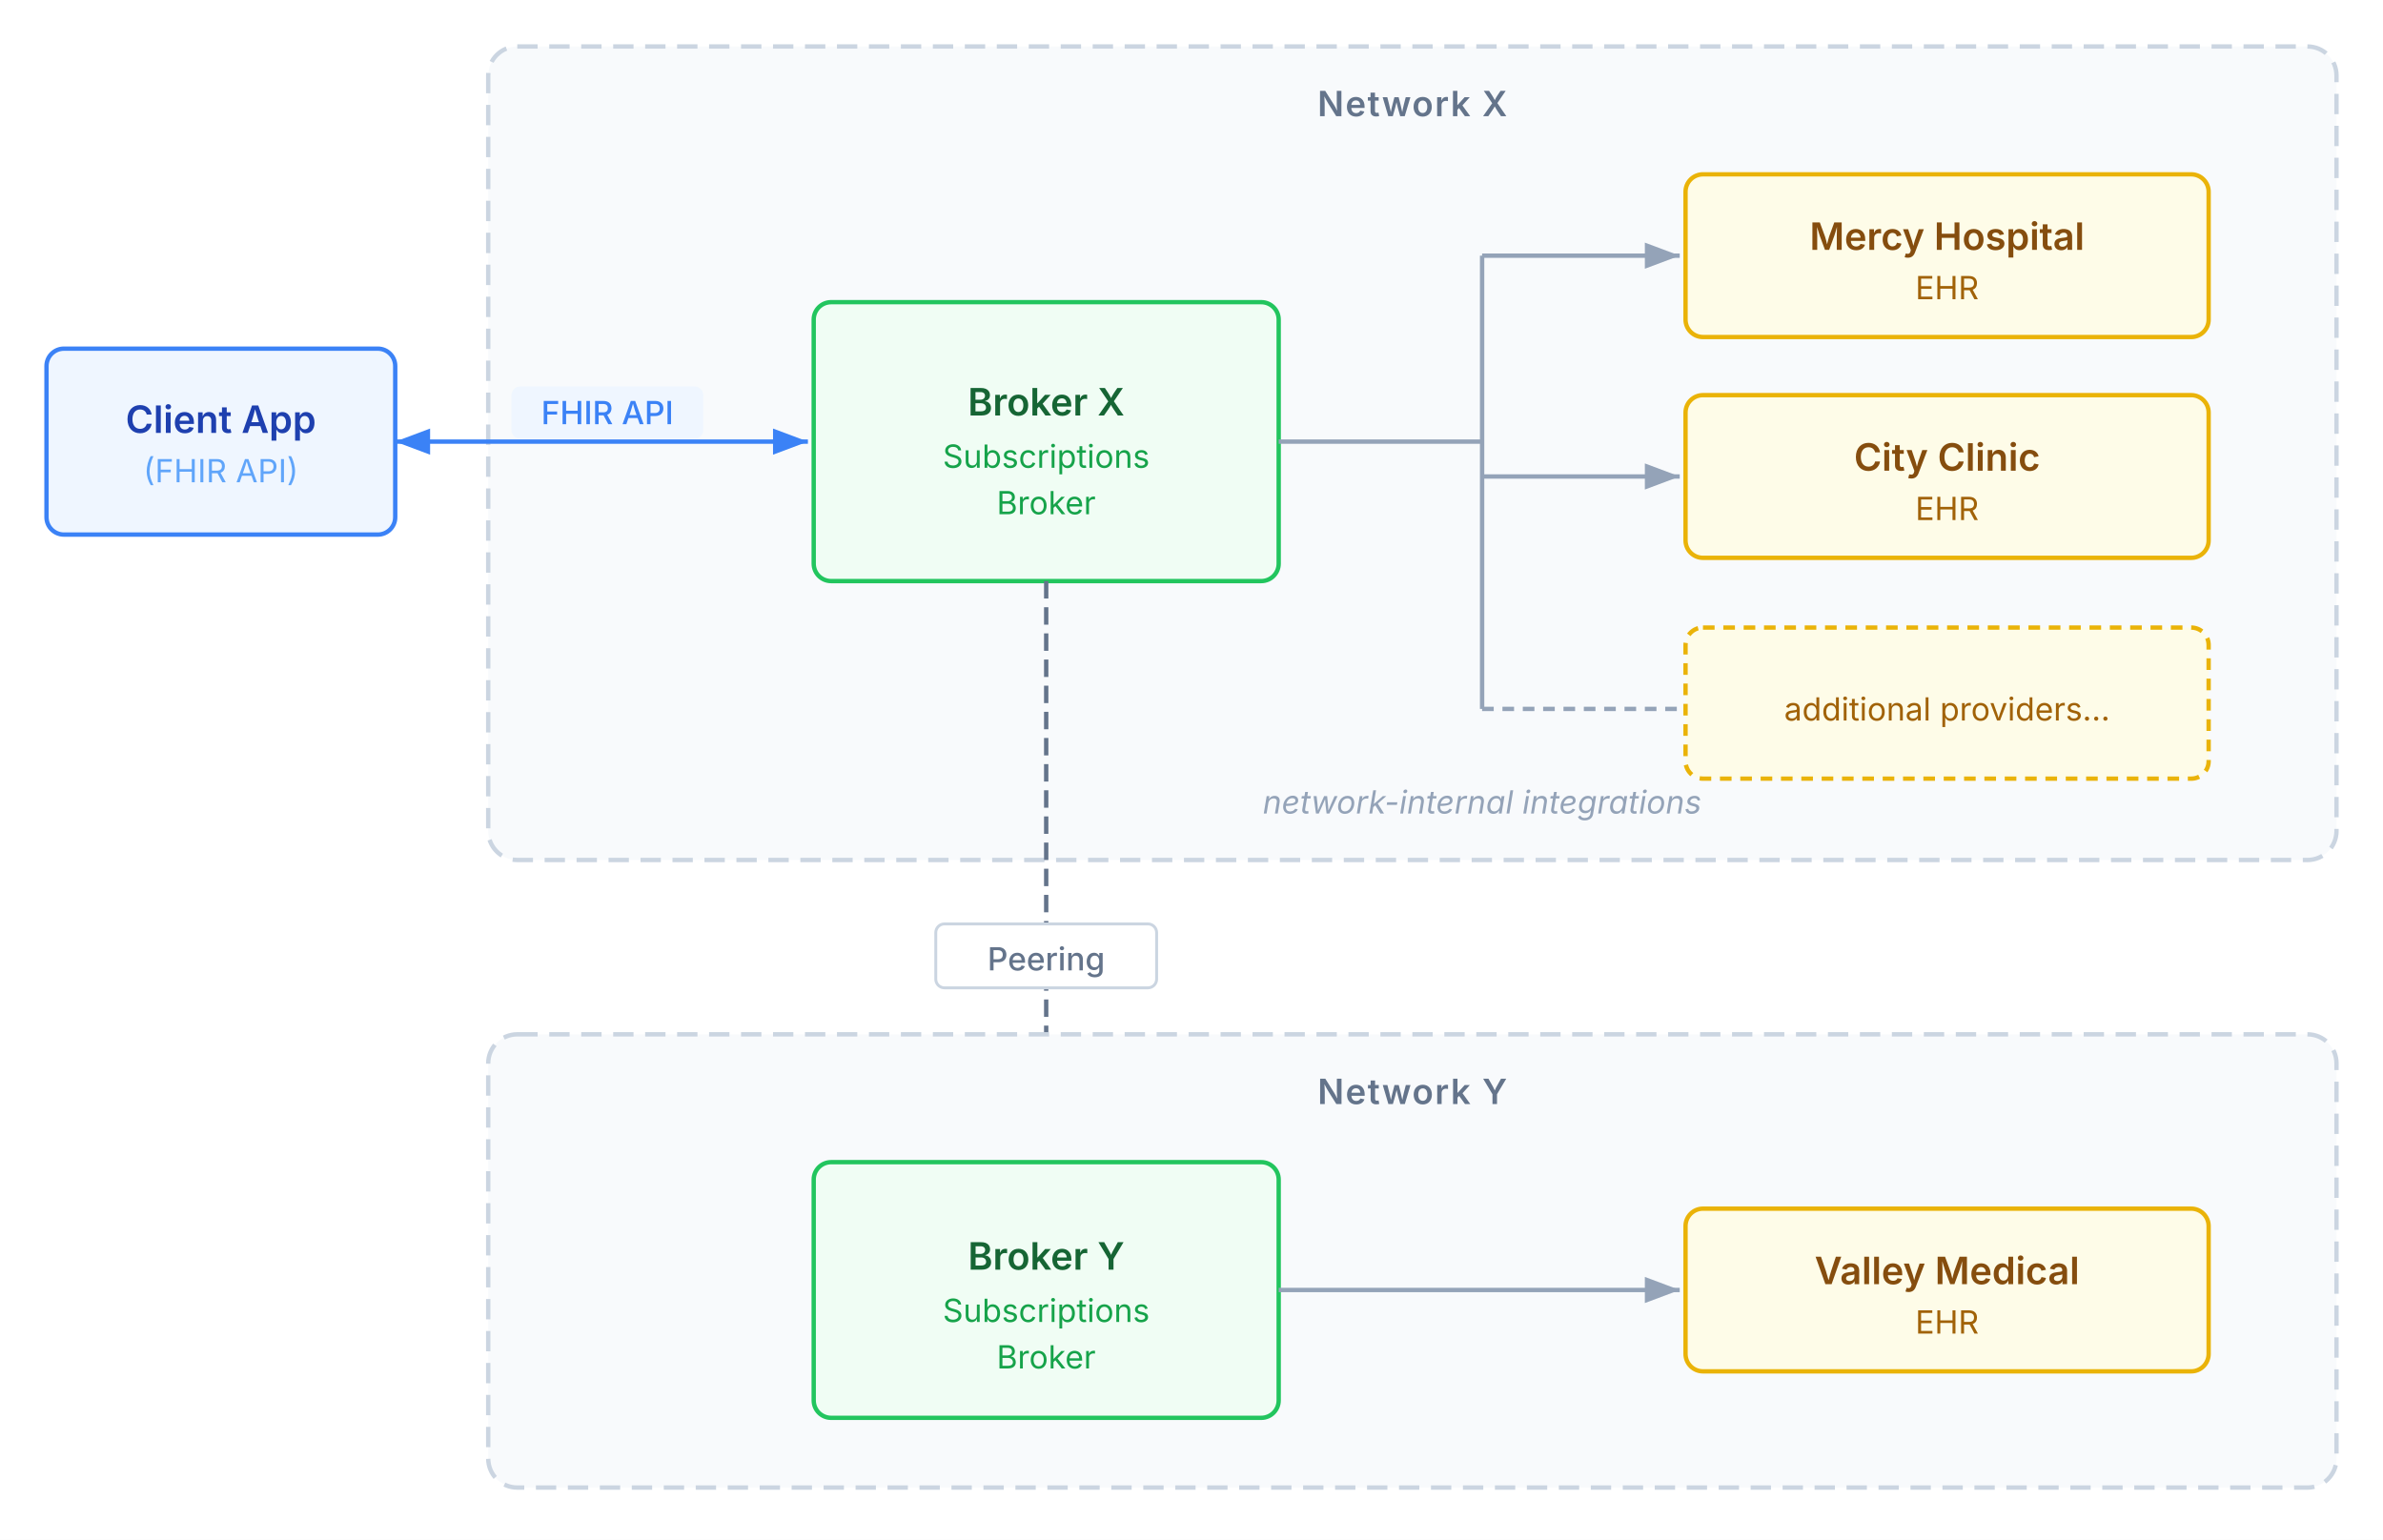
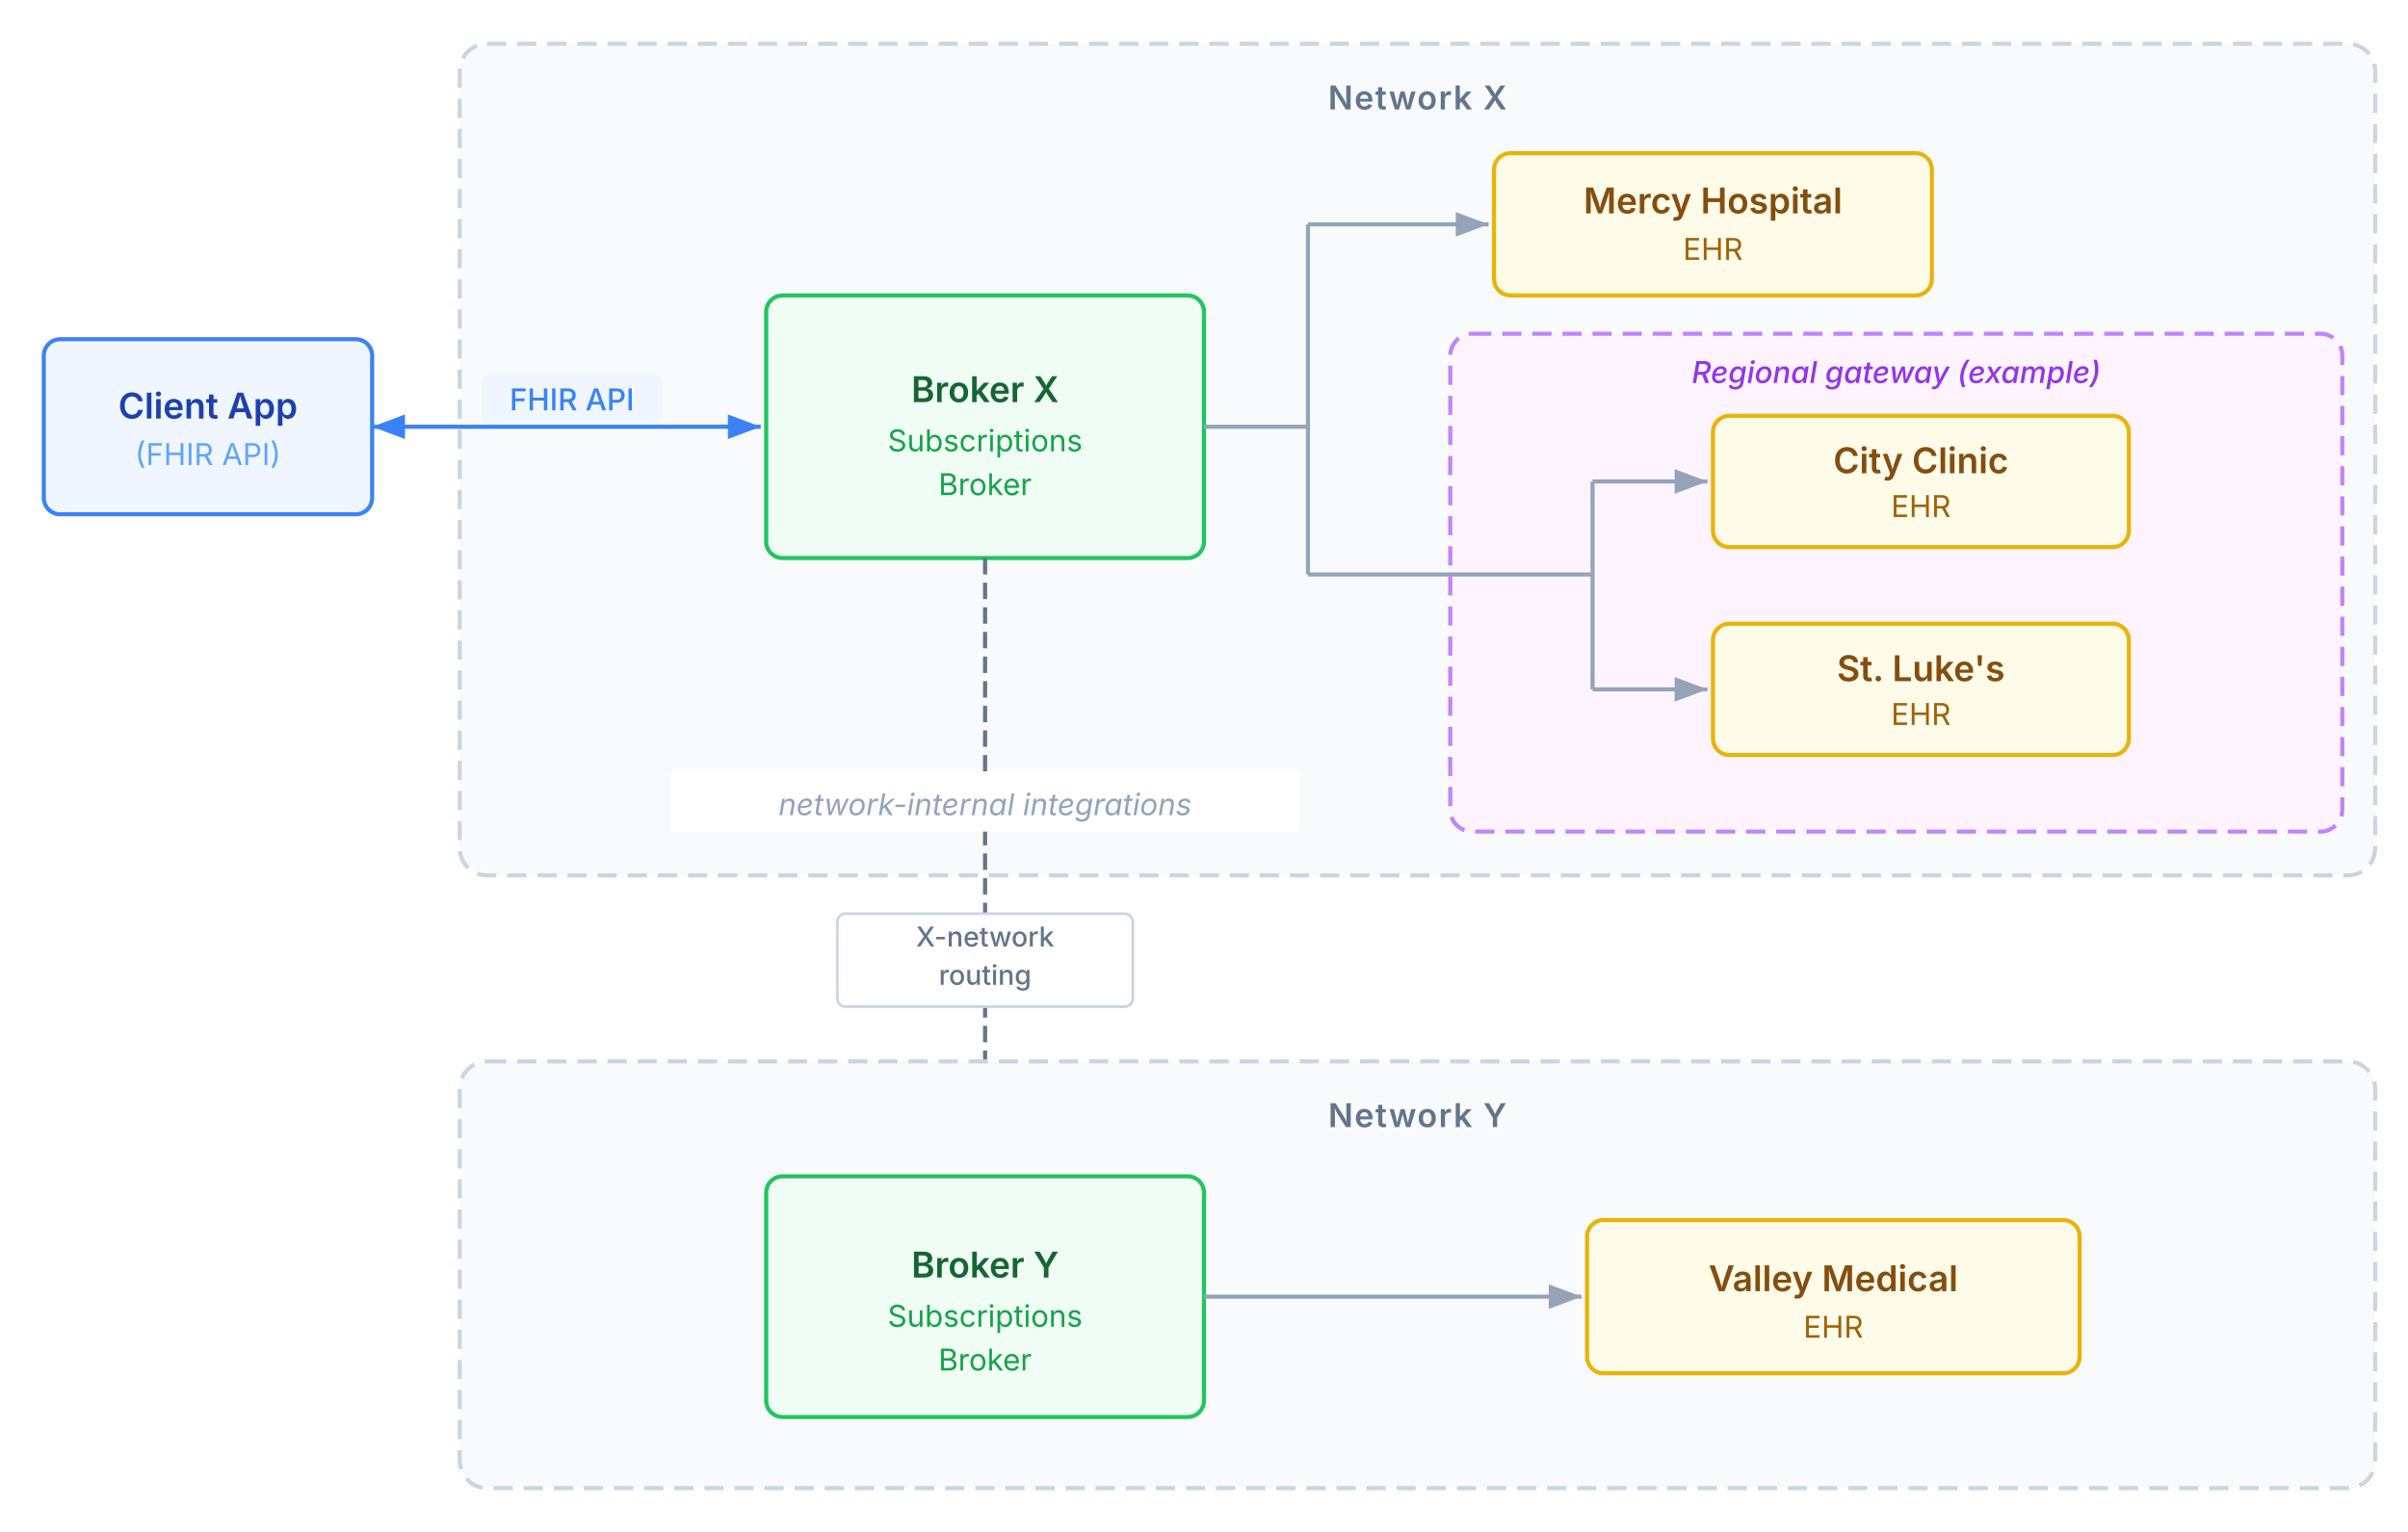
- <svg xmlns="http://www.w3.org/2000/svg" viewBox="0 0 820 530" font-family="'Inter', 'Segoe UI', system-ui, sans-serif">
-   <rect width="820" height="530" fill="white" />
+ <svg xmlns="http://www.w3.org/2000/svg" viewBox="0 0 880 560" font-family="'Inter', 'Segoe UI', system-ui, sans-serif">
+   <rect width="880" height="560" fill="white" />
  <style>
    .box { stroke-width: 1.5; }
    .label-primary { font-size: 13px; font-weight: 600; }
    .label-secondary { font-size: 11px; }
    .network-label { font-size: 12px; font-weight: 600; letter-spacing: 0.5px; text-transform: uppercase; }
    .connector { fill: none; stroke-width: 1.5; }
    .annotation { font-size: 11px; font-style: italic; }
  </style>
  <defs>
    <marker id="arr-blue" viewBox="0 0 8 6" refX="8" refY="3" markerWidth="8" markerHeight="6" orient="auto-start-reverse">
      <path d="M0,0 L8,3 L0,6 Z" fill="#3b82f6" />
    </marker>
    <marker id="arr-gray" viewBox="0 0 8 6" refX="8" refY="3" markerWidth="8" markerHeight="6" orient="auto">
      <path d="M0,0 L8,3 L0,6 Z" fill="#94a3b8" />
    </marker>
  </defs>
-   <rect x="168" y="16" width="636" height="280" rx="10" fill="#f8fafc" stroke="#cbd5e1" stroke-width="1.5" stroke-dasharray="7 4" />
-   <text x="486" y="40" text-anchor="middle" class="network-label" fill="#64748b">Network X</text>
-   <rect x="16" y="120" width="120" height="64" rx="6" class="box" fill="#eff6ff" stroke="#3b82f6" />
-   <text x="76" y="149" text-anchor="middle" class="label-primary" fill="#1e40af">Client App</text>
-   <text x="76" y="166" text-anchor="middle" class="label-secondary" fill="#60a5fa">(FHIR API)</text>
-   <rect x="280" y="104" width="160" height="96" rx="6" class="box" fill="#f0fdf4" stroke="#22c55e" />
-   <text x="360" y="143" text-anchor="middle" class="label-primary" fill="#166534">Broker X</text>
-   <text x="360" y="161" text-anchor="middle" class="label-secondary" fill="#16a34a">Subscriptions</text>
-   <text x="360" y="177" text-anchor="middle" class="label-secondary" fill="#16a34a">Broker</text>
-   <line x1="136" y1="152" x2="278" y2="152" class="connector" stroke="#3b82f6" marker-start="url(#arr-blue)" marker-end="url(#arr-blue)" />
-   <rect x="176" y="133" width="66" height="18" rx="3" fill="#eff6ff" />
-   <text x="209" y="146" text-anchor="middle" font-size="11" font-weight="500" fill="#3b82f6">FHIR API</text>
-   <line x1="440" y1="152" x2="510" y2="152" class="connector" stroke="#94a3b8" />
-   <line x1="510" y1="88" x2="510" y2="244" class="connector" stroke="#94a3b8" />
-   <rect x="580" y="60" width="180" height="56" rx="6" class="box" fill="#fefce8" stroke="#eab308" />
-   <text x="670" y="86" text-anchor="middle" class="label-primary" fill="#854d0e">Mercy Hospital</text>
-   <text x="670" y="103" text-anchor="middle" class="label-secondary" fill="#a16207">EHR</text>
-   <line x1="510" y1="88" x2="578" y2="88" class="connector" stroke="#94a3b8" marker-end="url(#arr-gray)" />
-   <rect x="580" y="136" width="180" height="56" rx="6" class="box" fill="#fefce8" stroke="#eab308" />
-   <text x="670" y="162" text-anchor="middle" class="label-primary" fill="#854d0e">City Clinic</text>
-   <text x="670" y="179" text-anchor="middle" class="label-secondary" fill="#a16207">EHR</text>
-   <line x1="510" y1="164" x2="578" y2="164" class="connector" stroke="#94a3b8" marker-end="url(#arr-gray)" />
-   <rect x="580" y="216" width="180" height="52" rx="6" class="box" fill="#fefce8" stroke="#eab308" stroke-dasharray="4 3" />
-   <text x="670" y="248" text-anchor="middle" class="label-secondary" fill="#a16207">additional providers...</text>
-   <line x1="510" y1="244" x2="578" y2="244" class="connector" stroke="#94a3b8" stroke-dasharray="4 3" />
-   <text x="510" y="280" text-anchor="middle" class="annotation" fill="#94a3b8">network-internal integrations</text>
-   <line x1="360" y1="200" x2="360" y2="370" class="connector" stroke="#64748b" stroke-dasharray="6 3" />
-   <rect x="322" y="318" width="76" height="22" rx="3" fill="white" stroke="#cbd5e1" stroke-width="1" />
-   <text x="360" y="334" text-anchor="middle" font-size="11" font-weight="500" fill="#64748b">Peering</text>
-   <rect x="168" y="356" width="636" height="156" rx="10" fill="#f8fafc" stroke="#cbd5e1" stroke-width="1.5" stroke-dasharray="7 4" />
-   <text x="486" y="380" text-anchor="middle" class="network-label" fill="#64748b">Network Y</text>
-   <rect x="280" y="400" width="160" height="88" rx="6" class="box" fill="#f0fdf4" stroke="#22c55e" />
-   <text x="360" y="437" text-anchor="middle" class="label-primary" fill="#166534">Broker Y</text>
-   <text x="360" y="455" text-anchor="middle" class="label-secondary" fill="#16a34a">Subscriptions</text>
-   <text x="360" y="471" text-anchor="middle" class="label-secondary" fill="#16a34a">Broker</text>
-   <rect x="580" y="416" width="180" height="56" rx="6" class="box" fill="#fefce8" stroke="#eab308" />
-   <text x="670" y="442" text-anchor="middle" class="label-primary" fill="#854d0e">Valley Medical</text>
-   <text x="670" y="459" text-anchor="middle" class="label-secondary" fill="#a16207">EHR</text>
-   <line x1="440" y1="444" x2="578" y2="444" class="connector" stroke="#94a3b8" marker-end="url(#arr-gray)" />
+   <rect x="168" y="16" width="700" height="304" rx="10" fill="#f8fafc" stroke="#cbd5e1" stroke-width="1.5" stroke-dasharray="7 4" />
+   <text x="518" y="40" text-anchor="middle" class="network-label" fill="#64748b">Network X</text>
+   <rect x="16" y="124" width="120" height="64" rx="6" class="box" fill="#eff6ff" stroke="#3b82f6" />
+   <text x="76" y="153" text-anchor="middle" class="label-primary" fill="#1e40af">Client App</text>
+   <text x="76" y="170" text-anchor="middle" class="label-secondary" fill="#60a5fa">(FHIR API)</text>
+   <rect x="280" y="108" width="160" height="96" rx="6" class="box" fill="#f0fdf4" stroke="#22c55e" />
+   <text x="360" y="147" text-anchor="middle" class="label-primary" fill="#166534">Broker X</text>
+   <text x="360" y="165" text-anchor="middle" class="label-secondary" fill="#16a34a">Subscriptions</text>
+   <text x="360" y="181" text-anchor="middle" class="label-secondary" fill="#16a34a">Broker</text>
+   <line x1="136" y1="156" x2="278" y2="156" class="connector" stroke="#3b82f6" marker-start="url(#arr-blue)" marker-end="url(#arr-blue)" />
+   <rect x="176" y="137" width="66" height="18" rx="3" fill="#eff6ff" />
+   <text x="209" y="150" text-anchor="middle" font-size="11" font-weight="500" fill="#3b82f6">FHIR API</text>
+   <line x1="440" y1="156" x2="478" y2="156" class="connector" stroke="#94a3b8" />
+   <line x1="478" y1="82" x2="478" y2="210" class="connector" stroke="#94a3b8" />
+   <rect x="546" y="56" width="160" height="52" rx="6" class="box" fill="#fefce8" stroke="#eab308" />
+   <text x="626" y="78" text-anchor="middle" class="label-primary" fill="#854d0e">Mercy Hospital</text>
+   <text x="626" y="95" text-anchor="middle" class="label-secondary" fill="#a16207">EHR</text>
+   <line x1="478" y1="82" x2="544" y2="82" class="connector" stroke="#94a3b8" marker-end="url(#arr-gray)" />
+   <rect x="530" y="122" width="326" height="182" rx="8" fill="#fdf4ff" stroke="#c084fc" stroke-width="1.5" stroke-dasharray="7 4" />
+   <text x="693" y="140" text-anchor="middle" font-size="11" font-style="italic" font-weight="500" fill="#9333ea">Regional gateway (example)</text>
+   <line x1="478" y1="210" x2="582" y2="210" class="connector" stroke="#94a3b8" />
+   <line x1="582" y1="176" x2="582" y2="252" class="connector" stroke="#94a3b8" />
+   <rect x="626" y="152" width="152" height="48" rx="6" class="box" fill="#fefce8" stroke="#eab308" />
+   <text x="702" y="173" text-anchor="middle" class="label-primary" fill="#854d0e">City Clinic</text>
+   <text x="702" y="189" text-anchor="middle" class="label-secondary" fill="#a16207">EHR</text>
+   <line x1="582" y1="176" x2="624" y2="176" class="connector" stroke="#94a3b8" marker-end="url(#arr-gray)" />
+   <rect x="626" y="228" width="152" height="48" rx="6" class="box" fill="#fefce8" stroke="#eab308" />
+   <text x="702" y="249" text-anchor="middle" class="label-primary" fill="#854d0e">St. Luke's</text>
+   <text x="702" y="265" text-anchor="middle" class="label-secondary" fill="#a16207">EHR</text>
+   <line x1="582" y1="252" x2="624" y2="252" class="connector" stroke="#94a3b8" marker-end="url(#arr-gray)" />
+   <line x1="360" y1="204" x2="360" y2="398" class="connector" stroke="#64748b" stroke-dasharray="6 3" />
+   <rect x="245" y="282" width="230" height="22" fill="white" />
+   <text x="360" y="298" text-anchor="middle" class="annotation" fill="#94a3b8">network-internal integrations</text>
+   <rect x="306" y="334" width="108" height="34" rx="3" fill="white" stroke="#cbd5e1" stroke-width="1" />
+   <text x="360" y="346" text-anchor="middle" font-size="10" font-weight="500" fill="#64748b">X-network</text>
+   <text x="360" y="360" text-anchor="middle" font-size="10" font-weight="500" fill="#64748b">routing</text>
+   <rect x="168" y="388" width="700" height="156" rx="10" fill="#f8fafc" stroke="#cbd5e1" stroke-width="1.5" stroke-dasharray="7 4" />
+   <text x="518" y="412" text-anchor="middle" class="network-label" fill="#64748b">Network Y</text>
+   <rect x="280" y="430" width="160" height="88" rx="6" class="box" fill="#f0fdf4" stroke="#22c55e" />
+   <text x="360" y="467" text-anchor="middle" class="label-primary" fill="#166534">Broker Y</text>
+   <text x="360" y="485" text-anchor="middle" class="label-secondary" fill="#16a34a">Subscriptions</text>
+   <text x="360" y="501" text-anchor="middle" class="label-secondary" fill="#16a34a">Broker</text>
+   <rect x="580" y="446" width="180" height="56" rx="6" class="box" fill="#fefce8" stroke="#eab308" />
+   <text x="670" y="472" text-anchor="middle" class="label-primary" fill="#854d0e">Valley Medical</text>
+   <text x="670" y="489" text-anchor="middle" class="label-secondary" fill="#a16207">EHR</text>
+   <line x1="440" y1="474" x2="578" y2="474" class="connector" stroke="#94a3b8" marker-end="url(#arr-gray)" />
</svg>
